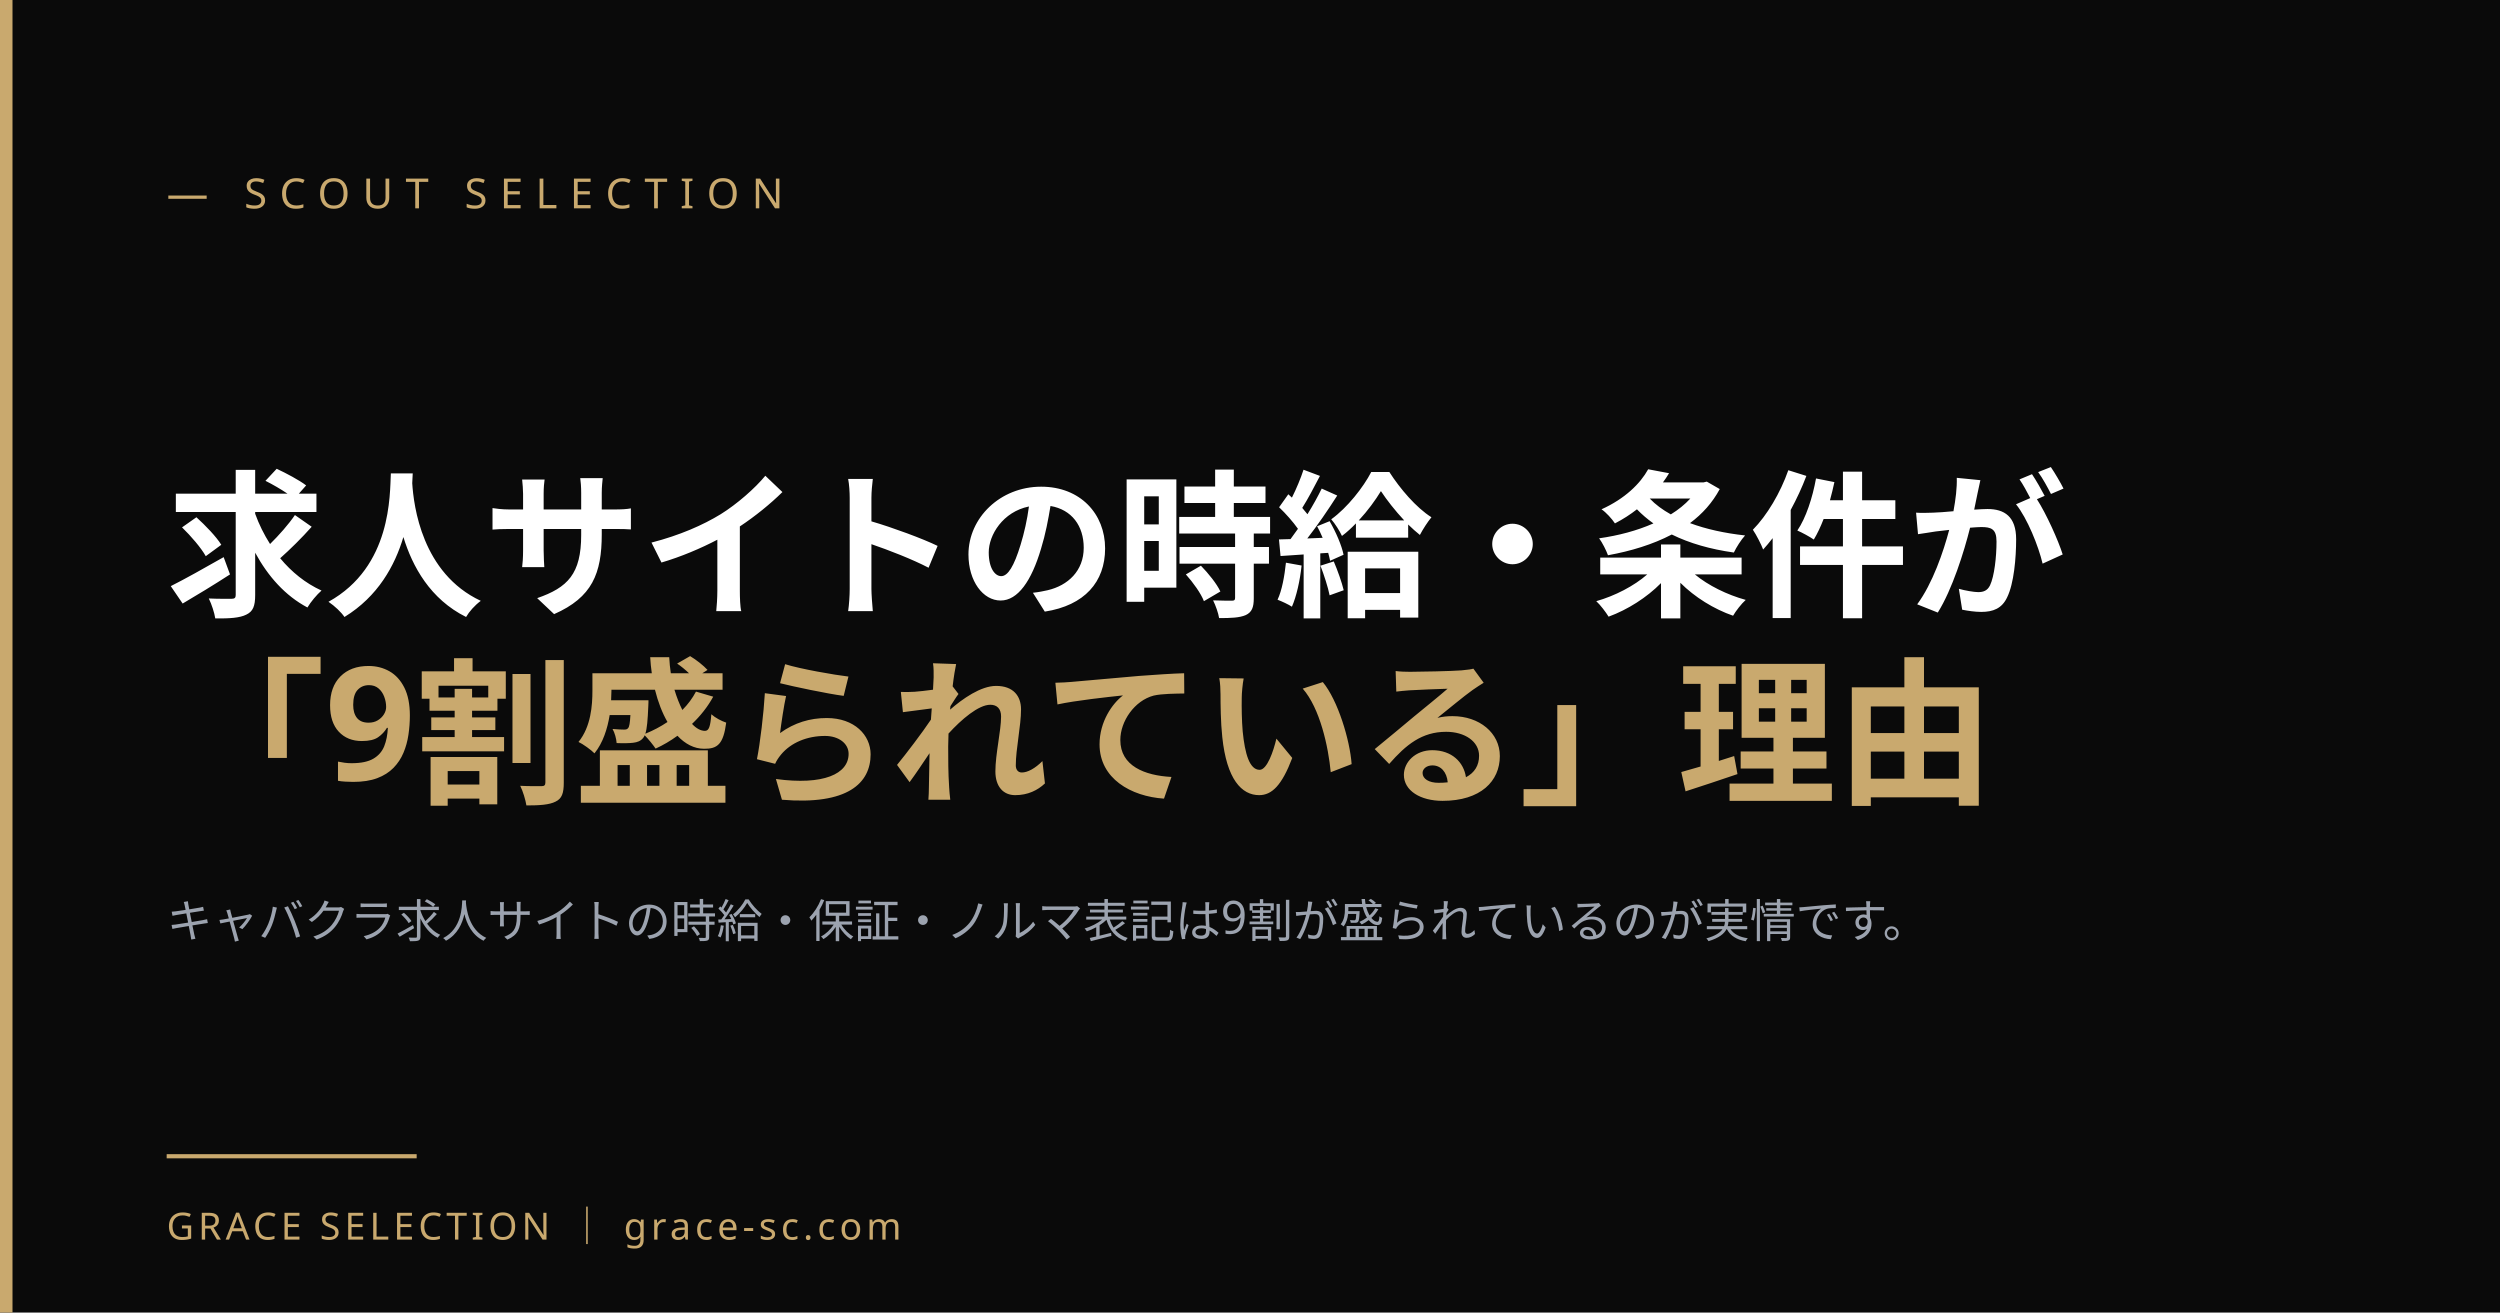
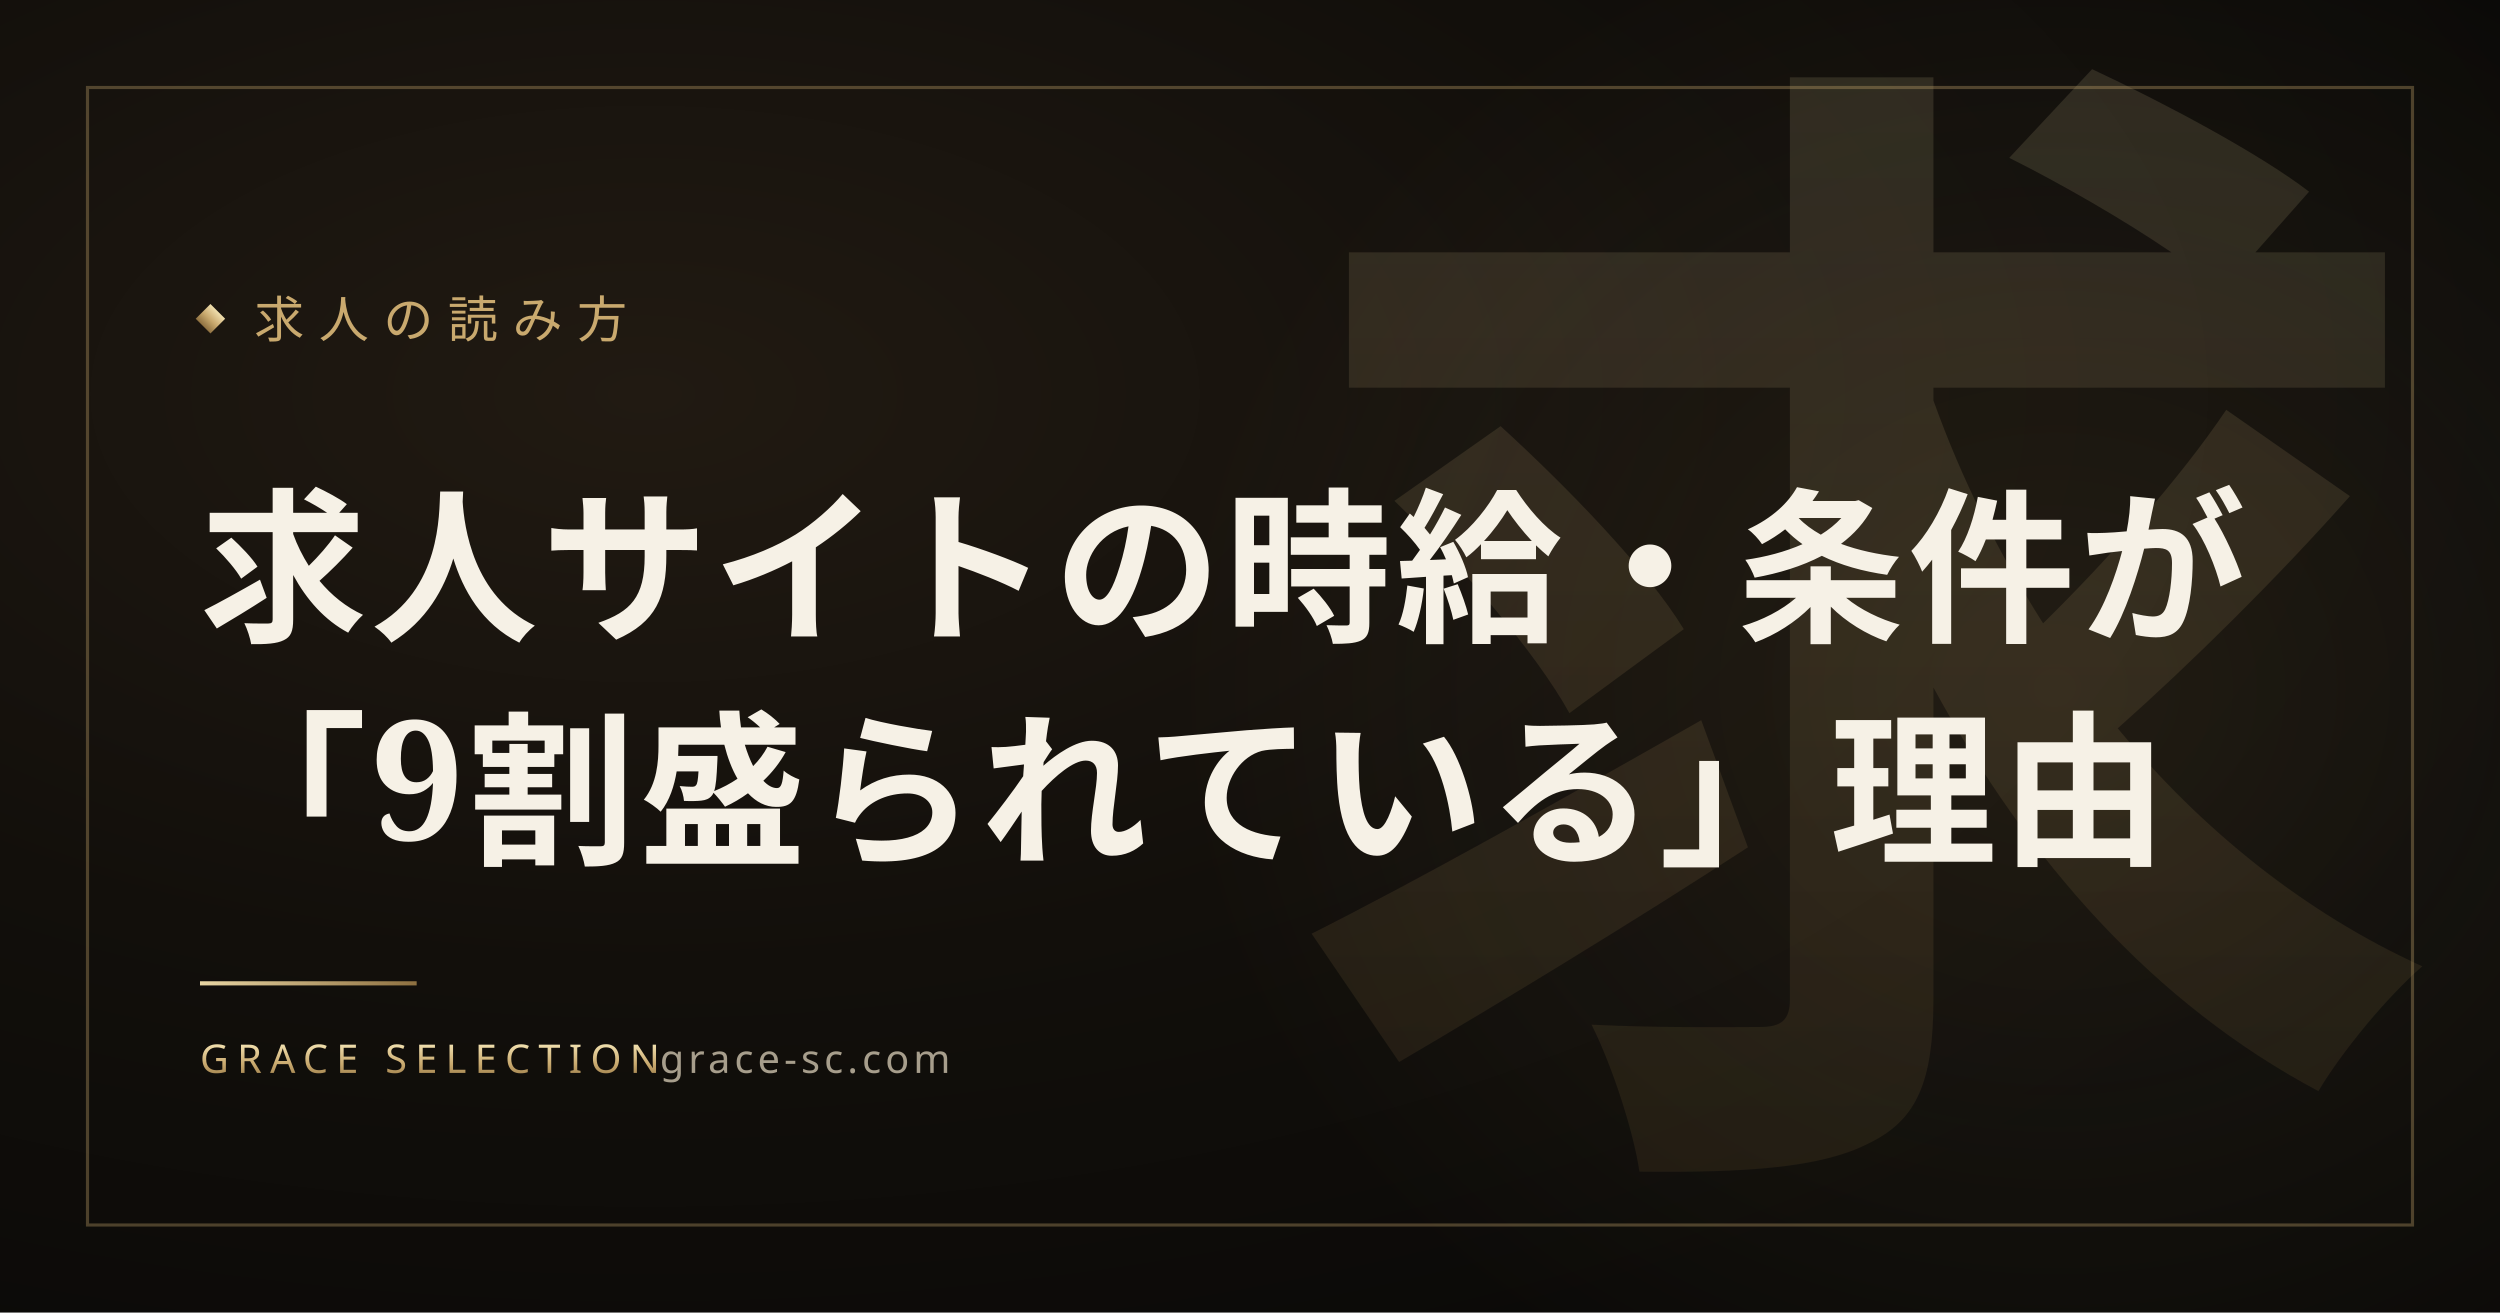
<svg xmlns="http://www.w3.org/2000/svg" viewBox="0 0 1200 630" width="1200" height="630" preserveAspectRatio="xMidYMid slice">
-   <rect width="1200" height="630" fill="#0a0a0a" />
-   <rect x="0" y="0" width="6" height="630" fill="#c9a96e" />
-   <text x="80" y="100" font-family="'Noto Sans JP','Hiragino Sans','Yu Gothic','Meiryo',sans-serif" font-size="20" letter-spacing="6" fill="#c9a96e" font-weight="500">— SCOUT SELECTION</text>
-   <text x="80" y="290" font-family="'Noto Sans JP','Hiragino Sans','Yu Gothic Medium','Meiryo',sans-serif" font-size="76" font-weight="700" fill="#ffffff">求人サイトの時給・条件が</text>
-   <text x="80" y="380" font-family="'Noto Sans JP','Hiragino Sans','Yu Gothic Medium','Meiryo',sans-serif" font-size="76" font-weight="700" fill="#c9a96e">「9割盛られている」理由</text>
-   <text x="80" y="450" font-family="'Noto Sans JP','Hiragino Sans','Yu Gothic','Meiryo',sans-serif" font-size="22" fill="#9ca3af" font-weight="400">キャバクラ求人サイトの時給・保証・ノルマ表記は9割が盛られているのが実情です。</text>
-   <line x1="80" y1="555" x2="200" y2="555" stroke="#c9a96e" stroke-width="2" />
-   <text x="80" y="595" font-family="'Noto Sans JP','Hiragino Sans','Yu Gothic','Meiryo',sans-serif" font-size="18" fill="#c9a96e" letter-spacing="2" font-weight="500">GRACE SELECTION ｜ grace-sc.com</text>
+   <defs>
+     <radialGradient id="warm" cx="26%" cy="30%" r="80%">
+       <stop offset="0%" stop-color="#211A12" />
+       <stop offset="55%" stop-color="#120F0B" />
+       <stop offset="100%" stop-color="#0B0A08" />
+     </radialGradient>
+     <radialGradient id="lift" cx="50%" cy="50%" r="50%">
+       <stop offset="0%" stop-color="#C9A96E" stop-opacity="0.10" />
+       <stop offset="100%" stop-color="#C9A96E" stop-opacity="0" />
+     </radialGradient>
+     <linearGradient id="foil" x1="0" y1="0" x2="0" y2="1">
+       <stop offset="0%" stop-color="#F0DFAE" />
+       <stop offset="52%" stop-color="#C9A96E" />
+       <stop offset="100%" stop-color="#8E7040" />
+     </linearGradient>
+     <linearGradient id="foilrule" x1="0" y1="0" x2="1" y2="0">
+       <stop offset="0%" stop-color="#E8D5A3" />
+       <stop offset="100%" stop-color="#8E7040" />
+     </linearGradient>
+   </defs>
+   <rect width="1200" height="630" fill="url(#warm)" />
+   <ellipse cx="985" cy="330" rx="420" ry="380" fill="url(#lift)" />
+   <text x="1175" y="512" text-anchor="end" font-family="'Noto Serif JP','Hiragino Mincho ProN','Yu Mincho','BIZ UDPMincho',serif" font-size="560" font-weight="600" fill="url(#foil)" opacity="0.13">求</text>
+   <rect x="42" y="42" width="1116" height="546" fill="none" stroke="#C9A96E" stroke-opacity="0.34" stroke-width="1.5" />
+   <rect x="96" y="148" width="10" height="10" transform="rotate(45 101 153)" fill="url(#foil)" />
+   <text x="122" y="162" font-family="'Noto Sans JP','Hiragino Sans','Yu Gothic','Meiryo',sans-serif" font-size="24" letter-spacing="7" font-weight="500" fill="#C9A96E">求人の読み方</text>
+   <text x="96" y="302" font-family="'Noto Serif JP','Hiragino Mincho ProN','Yu Mincho','BIZ UDPMincho',serif" font-size="80" font-weight="600" fill="#F6F1E6" letter-spacing="2">求人サイトの時給・条件が</text>
+   <text x="96" y="409" font-family="'Noto Serif JP','Hiragino Mincho ProN','Yu Mincho','BIZ UDPMincho',serif" font-size="80" font-weight="600" fill="#F6F1E6" letter-spacing="2">「9割盛られている」理由</text>
+   <rect x="96" y="471" width="104" height="2" fill="url(#foilrule)" />
+   <text x="96" y="515" font-family="'Noto Sans JP','Hiragino Sans','Yu Gothic','Meiryo',sans-serif" font-size="19" letter-spacing="4" font-weight="500" fill="url(#foil)">GRACE SELECTION<tspan fill="#A79E8C" letter-spacing="2" font-weight="400">　grace-sc.com</tspan>
+   </text>
</svg>
